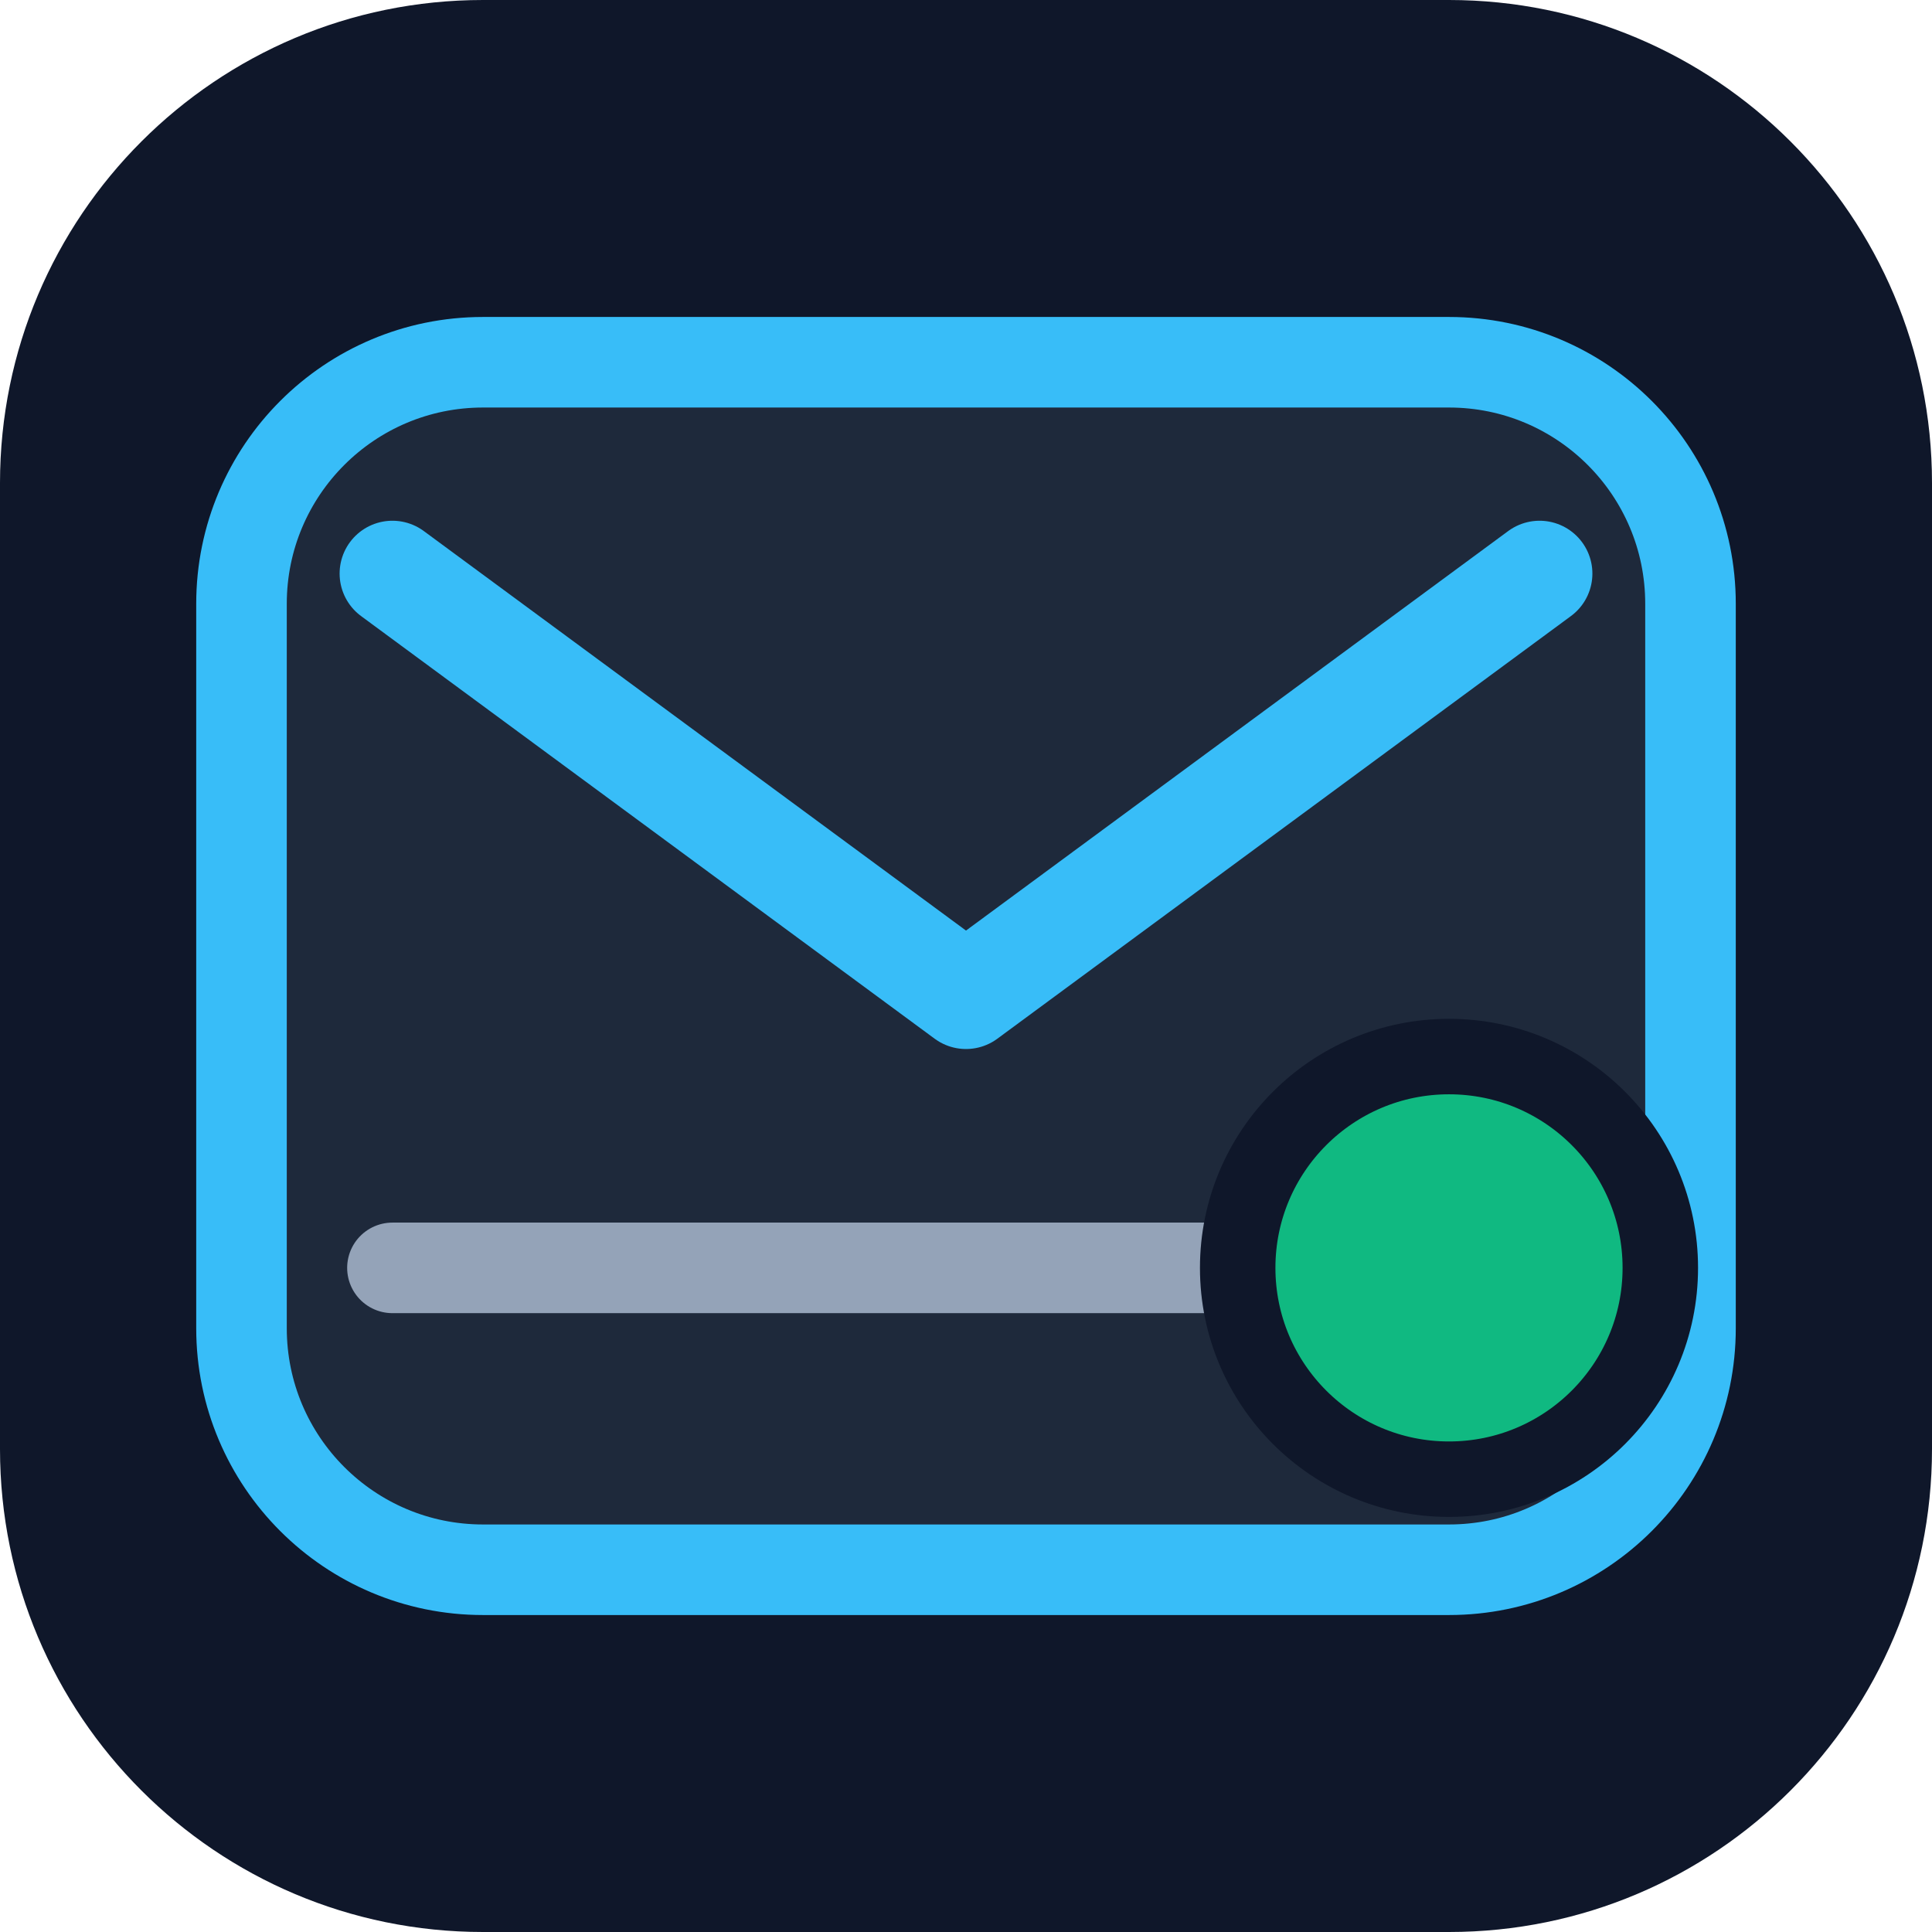
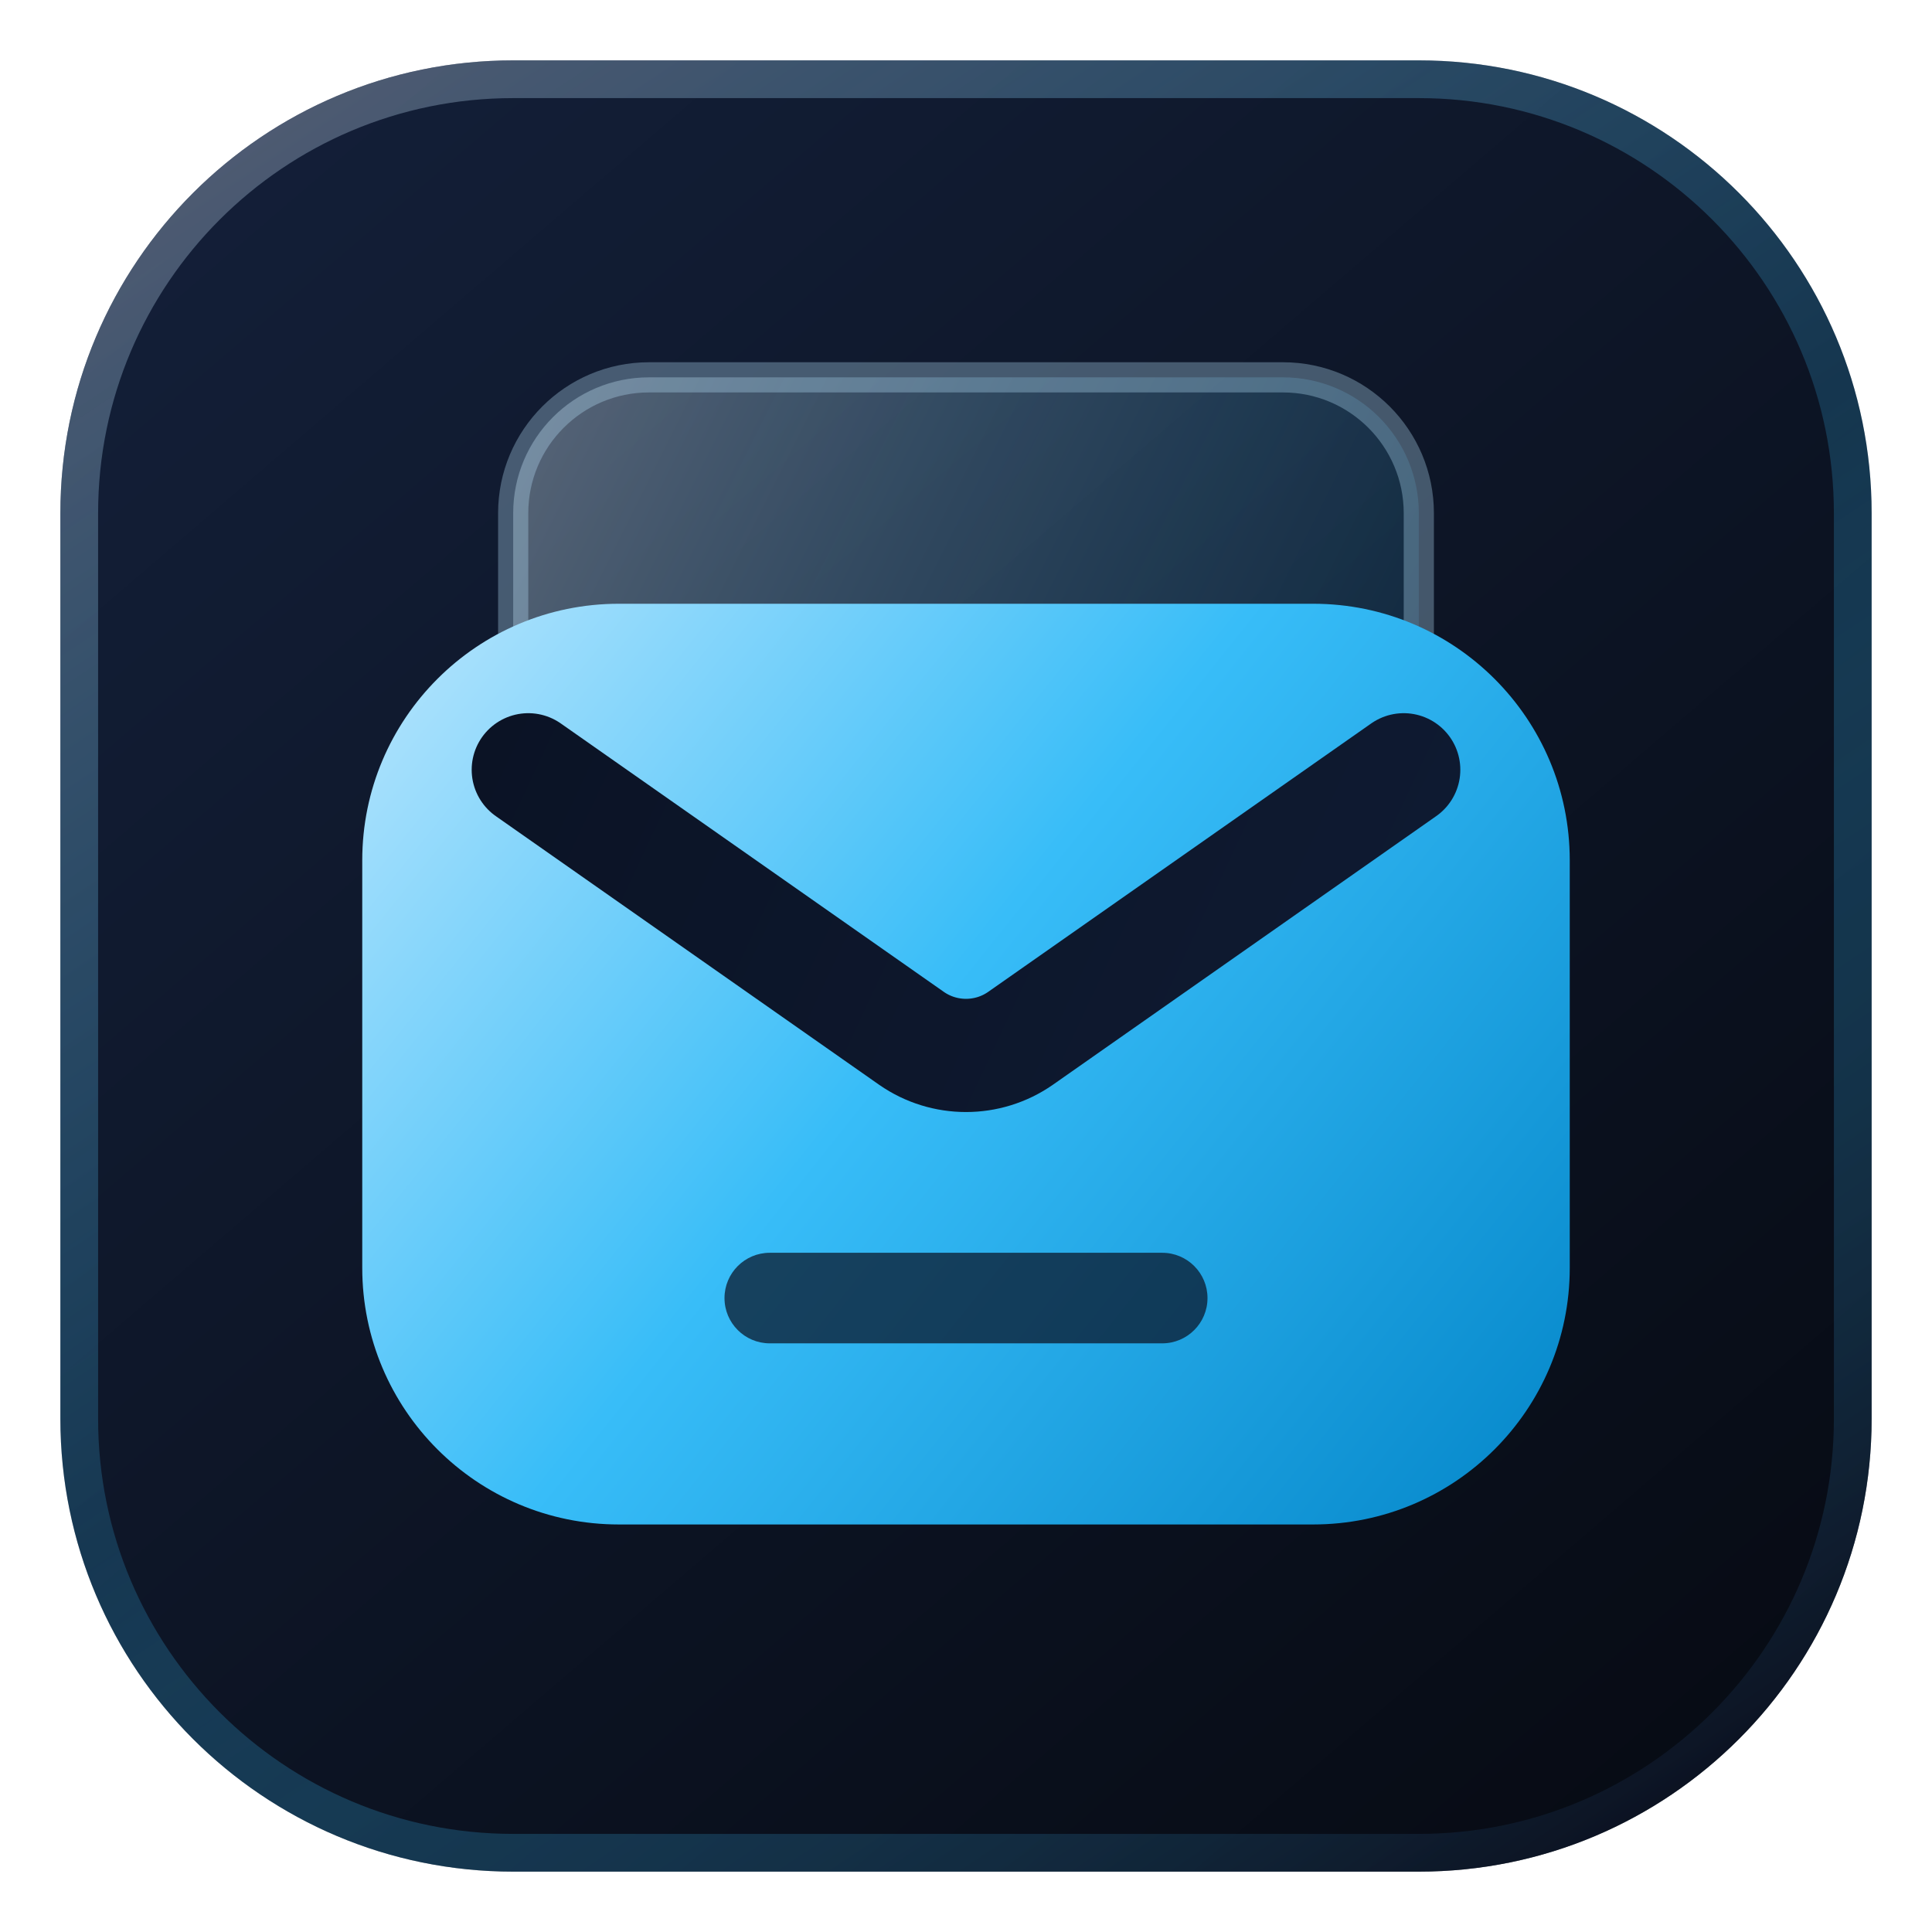
- <svg xmlns="http://www.w3.org/2000/svg" viewBox="0 0 32 32" fill="none">
-   <rect width="32" height="32" rx="8" fill="#0F172A" />
-   <rect x="4" y="6" width="24" height="20" rx="4" fill="#1E293B" stroke="#38BDF8" stroke-width="1.5" />
-   <path d="M6.5 9.5L16 16.5L25.5 9.5" stroke="#38BDF8" stroke-width="1.75" stroke-linecap="round" stroke-linejoin="round" />
-   <path d="M6.5 21H25.5" stroke="#94A3B8" stroke-width="1.5" stroke-linecap="round" />
-   <circle cx="24" cy="21" r="3.5" fill="#10B981" stroke="#0F172A" stroke-width="1.25" />
+ <svg xmlns="http://www.w3.org/2000/svg" viewBox="0 0 64 64" fill="none">
+   <defs>
+     <linearGradient id="pb-bg" x1="8" y1="4" x2="56" y2="60" gradientUnits="userSpaceOnUse">
+       <stop offset="0" stop-color="#131F38" />
+       <stop offset="1" stop-color="#070B14" />
+     </linearGradient>
+     <linearGradient id="pb-ring" x1="12" y1="2" x2="52" y2="62" gradientUnits="userSpaceOnUse">
+       <stop offset="0" stop-color="#94A3B8" stop-opacity="0.45" />
+       <stop offset="0.5" stop-color="#38BDF8" stop-opacity="0.2" />
+       <stop offset="1" stop-color="#0F172A" stop-opacity="0.6" />
+     </linearGradient>
+     <linearGradient id="pb-card" x1="18" y1="12" x2="46" y2="26" gradientUnits="userSpaceOnUse">
+       <stop offset="0" stop-color="#E0F2FE" stop-opacity="0.34" />
+       <stop offset="1" stop-color="#38BDF8" stop-opacity="0.12" />
+     </linearGradient>
+     <linearGradient id="pb-tray" x1="12" y1="20" x2="52" y2="52" gradientUnits="userSpaceOnUse">
+       <stop offset="0" stop-color="#BAE6FD" />
+       <stop offset="0.45" stop-color="#38BDF8" />
+       <stop offset="1" stop-color="#0284C7" />
+     </linearGradient>
+     <linearGradient id="pb-flap" x1="16" y1="24" x2="48" y2="39" gradientUnits="userSpaceOnUse">
+       <stop offset="0" stop-color="#0B1325" />
+       <stop offset="1" stop-color="#0F1B33" />
+     </linearGradient>
+   </defs>
+   <rect x="2" y="2" width="60" height="60" rx="15" fill="url(#pb-bg)" />
+   <rect x="2.625" y="2.625" width="58.75" height="58.75" rx="14.375" stroke="url(#pb-ring)" stroke-width="1.25" />
+   <rect x="17" y="12.5" width="30" height="14" rx="4.5" fill="url(#pb-card)" stroke="#BAE6FD" stroke-opacity="0.32" stroke-width="1" />
+   <rect x="12" y="20" width="40" height="30.5" rx="8.5" fill="url(#pb-tray)" />
+   <path d="M17.5 25.5L30.2 34.4C31.28 35.15 32.72 35.15 33.8 34.4L46.5 25.5" stroke="url(#pb-flap)" stroke-width="3.75" stroke-linecap="round" stroke-linejoin="round" />
+   <rect x="24" y="41.5" width="16" height="3" rx="1.5" fill="#0B1325" fill-opacity="0.72" />
</svg>
